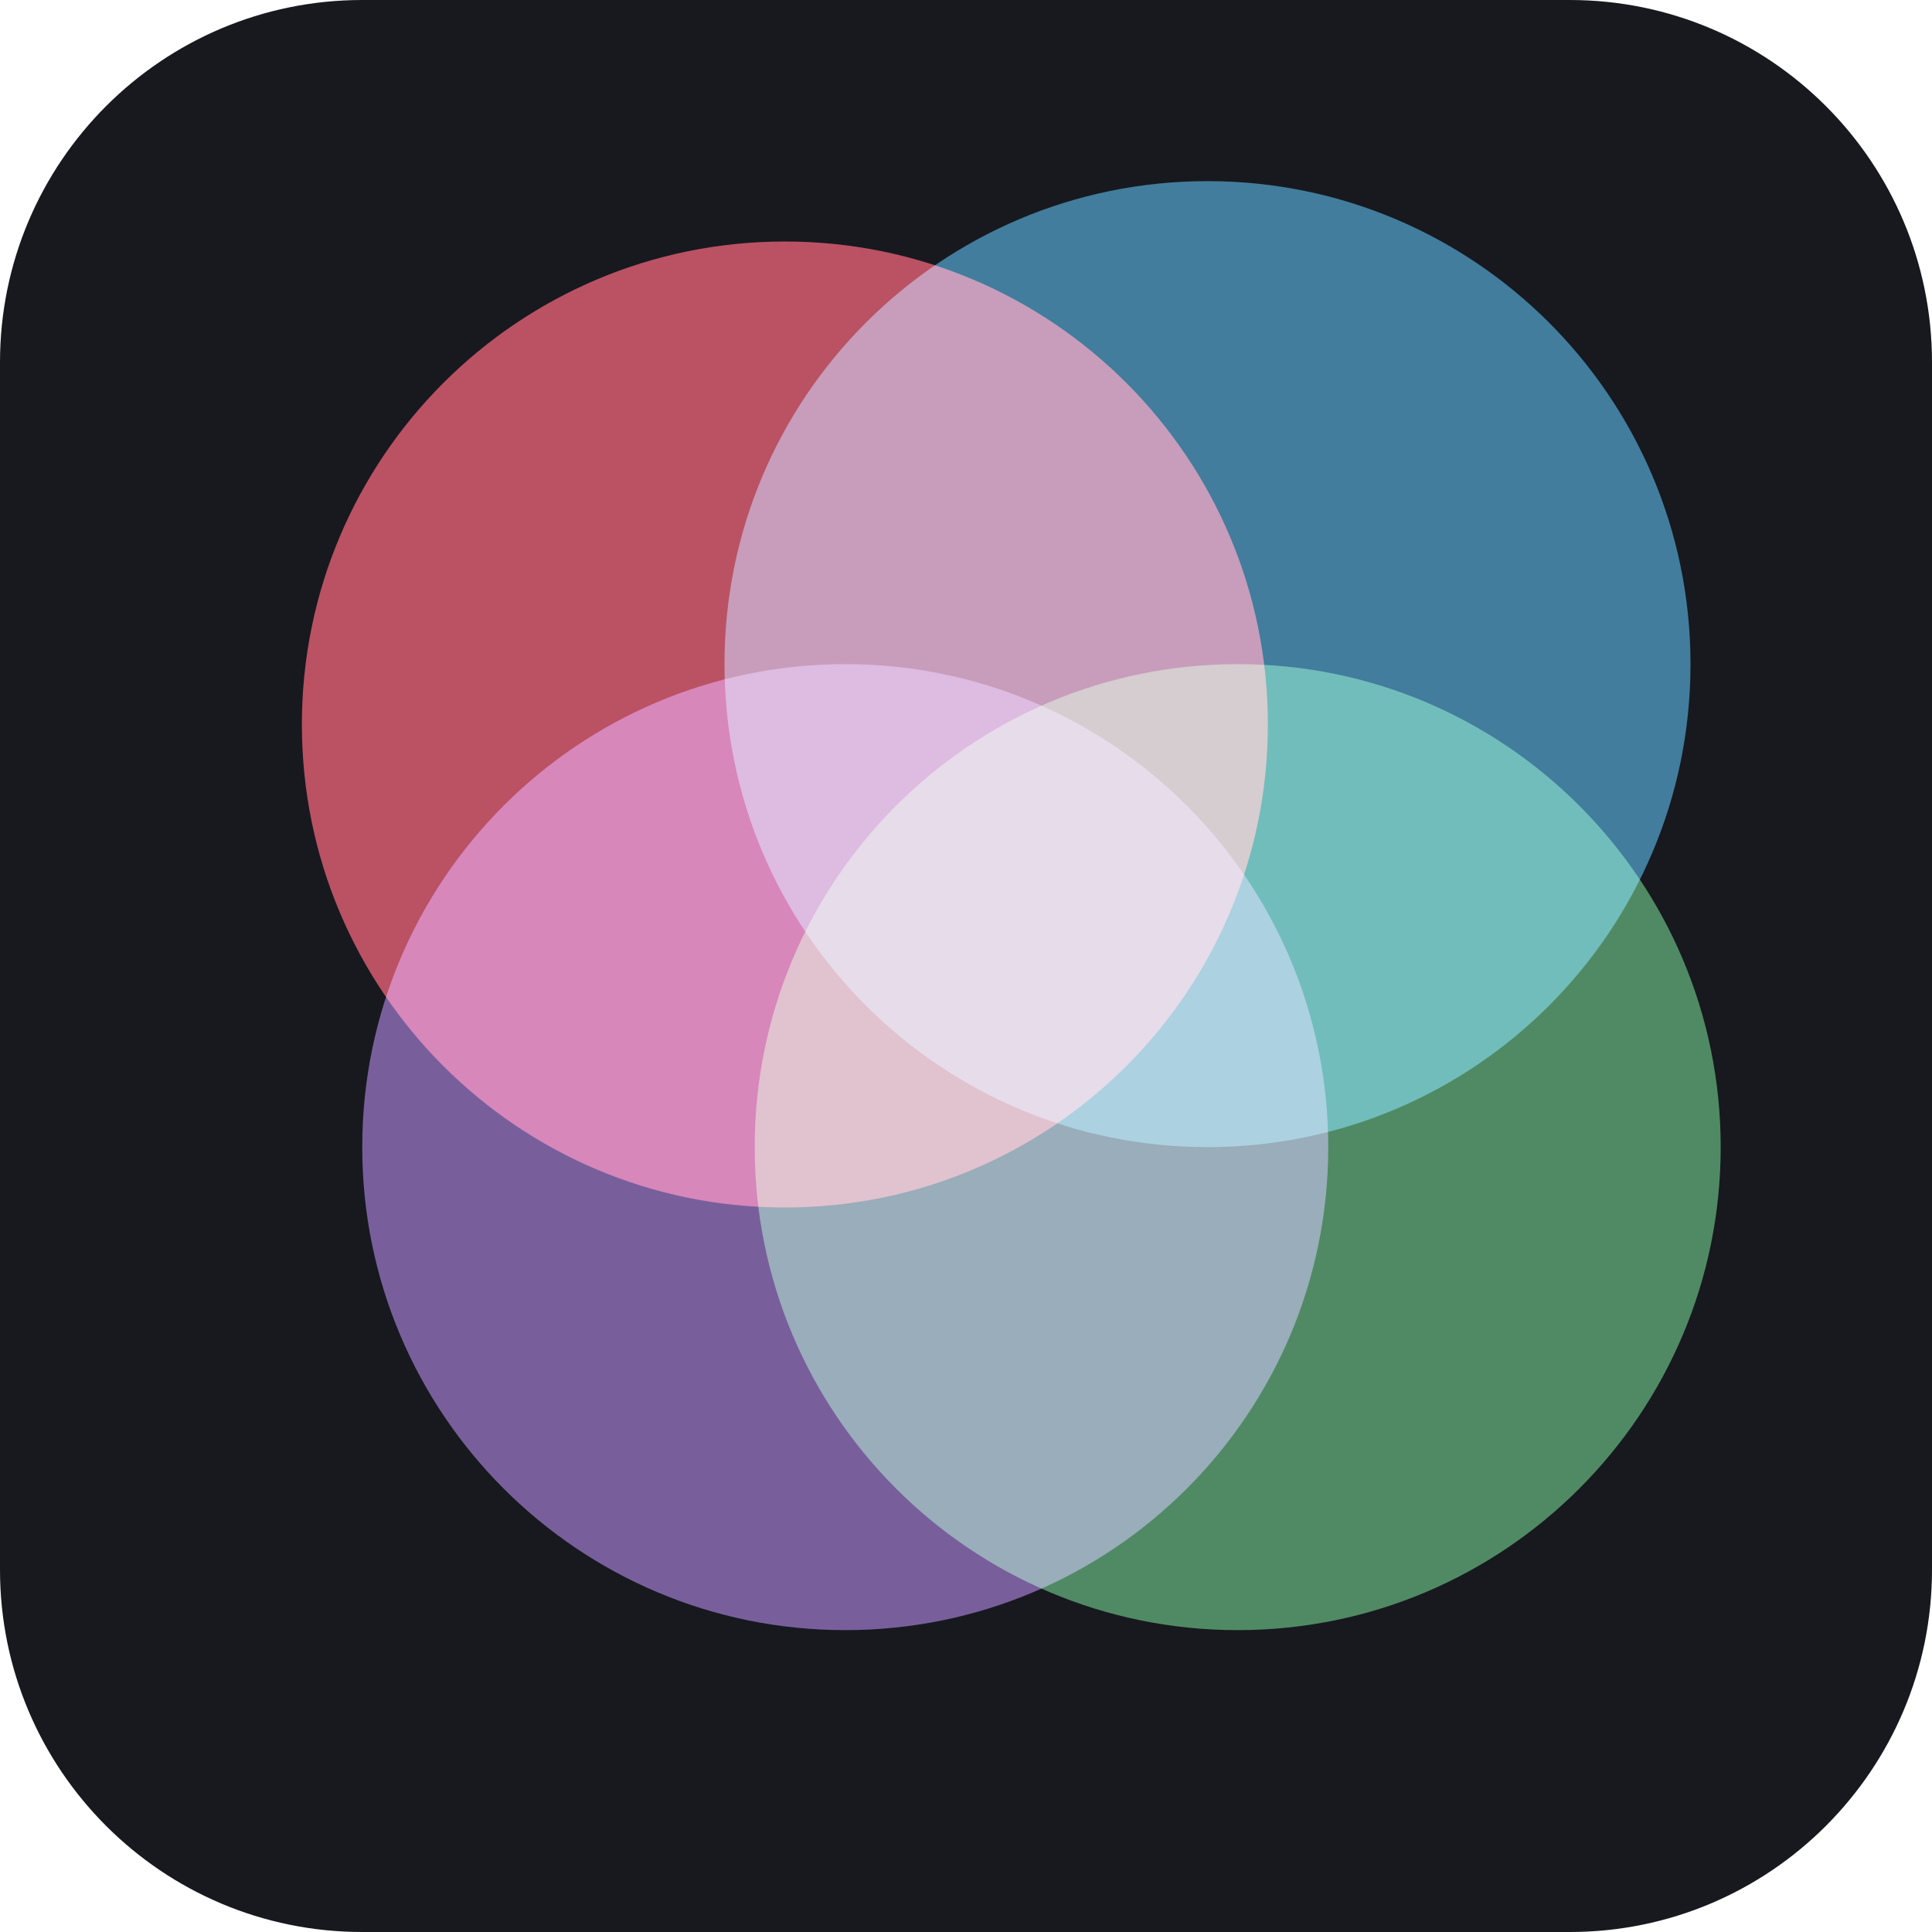
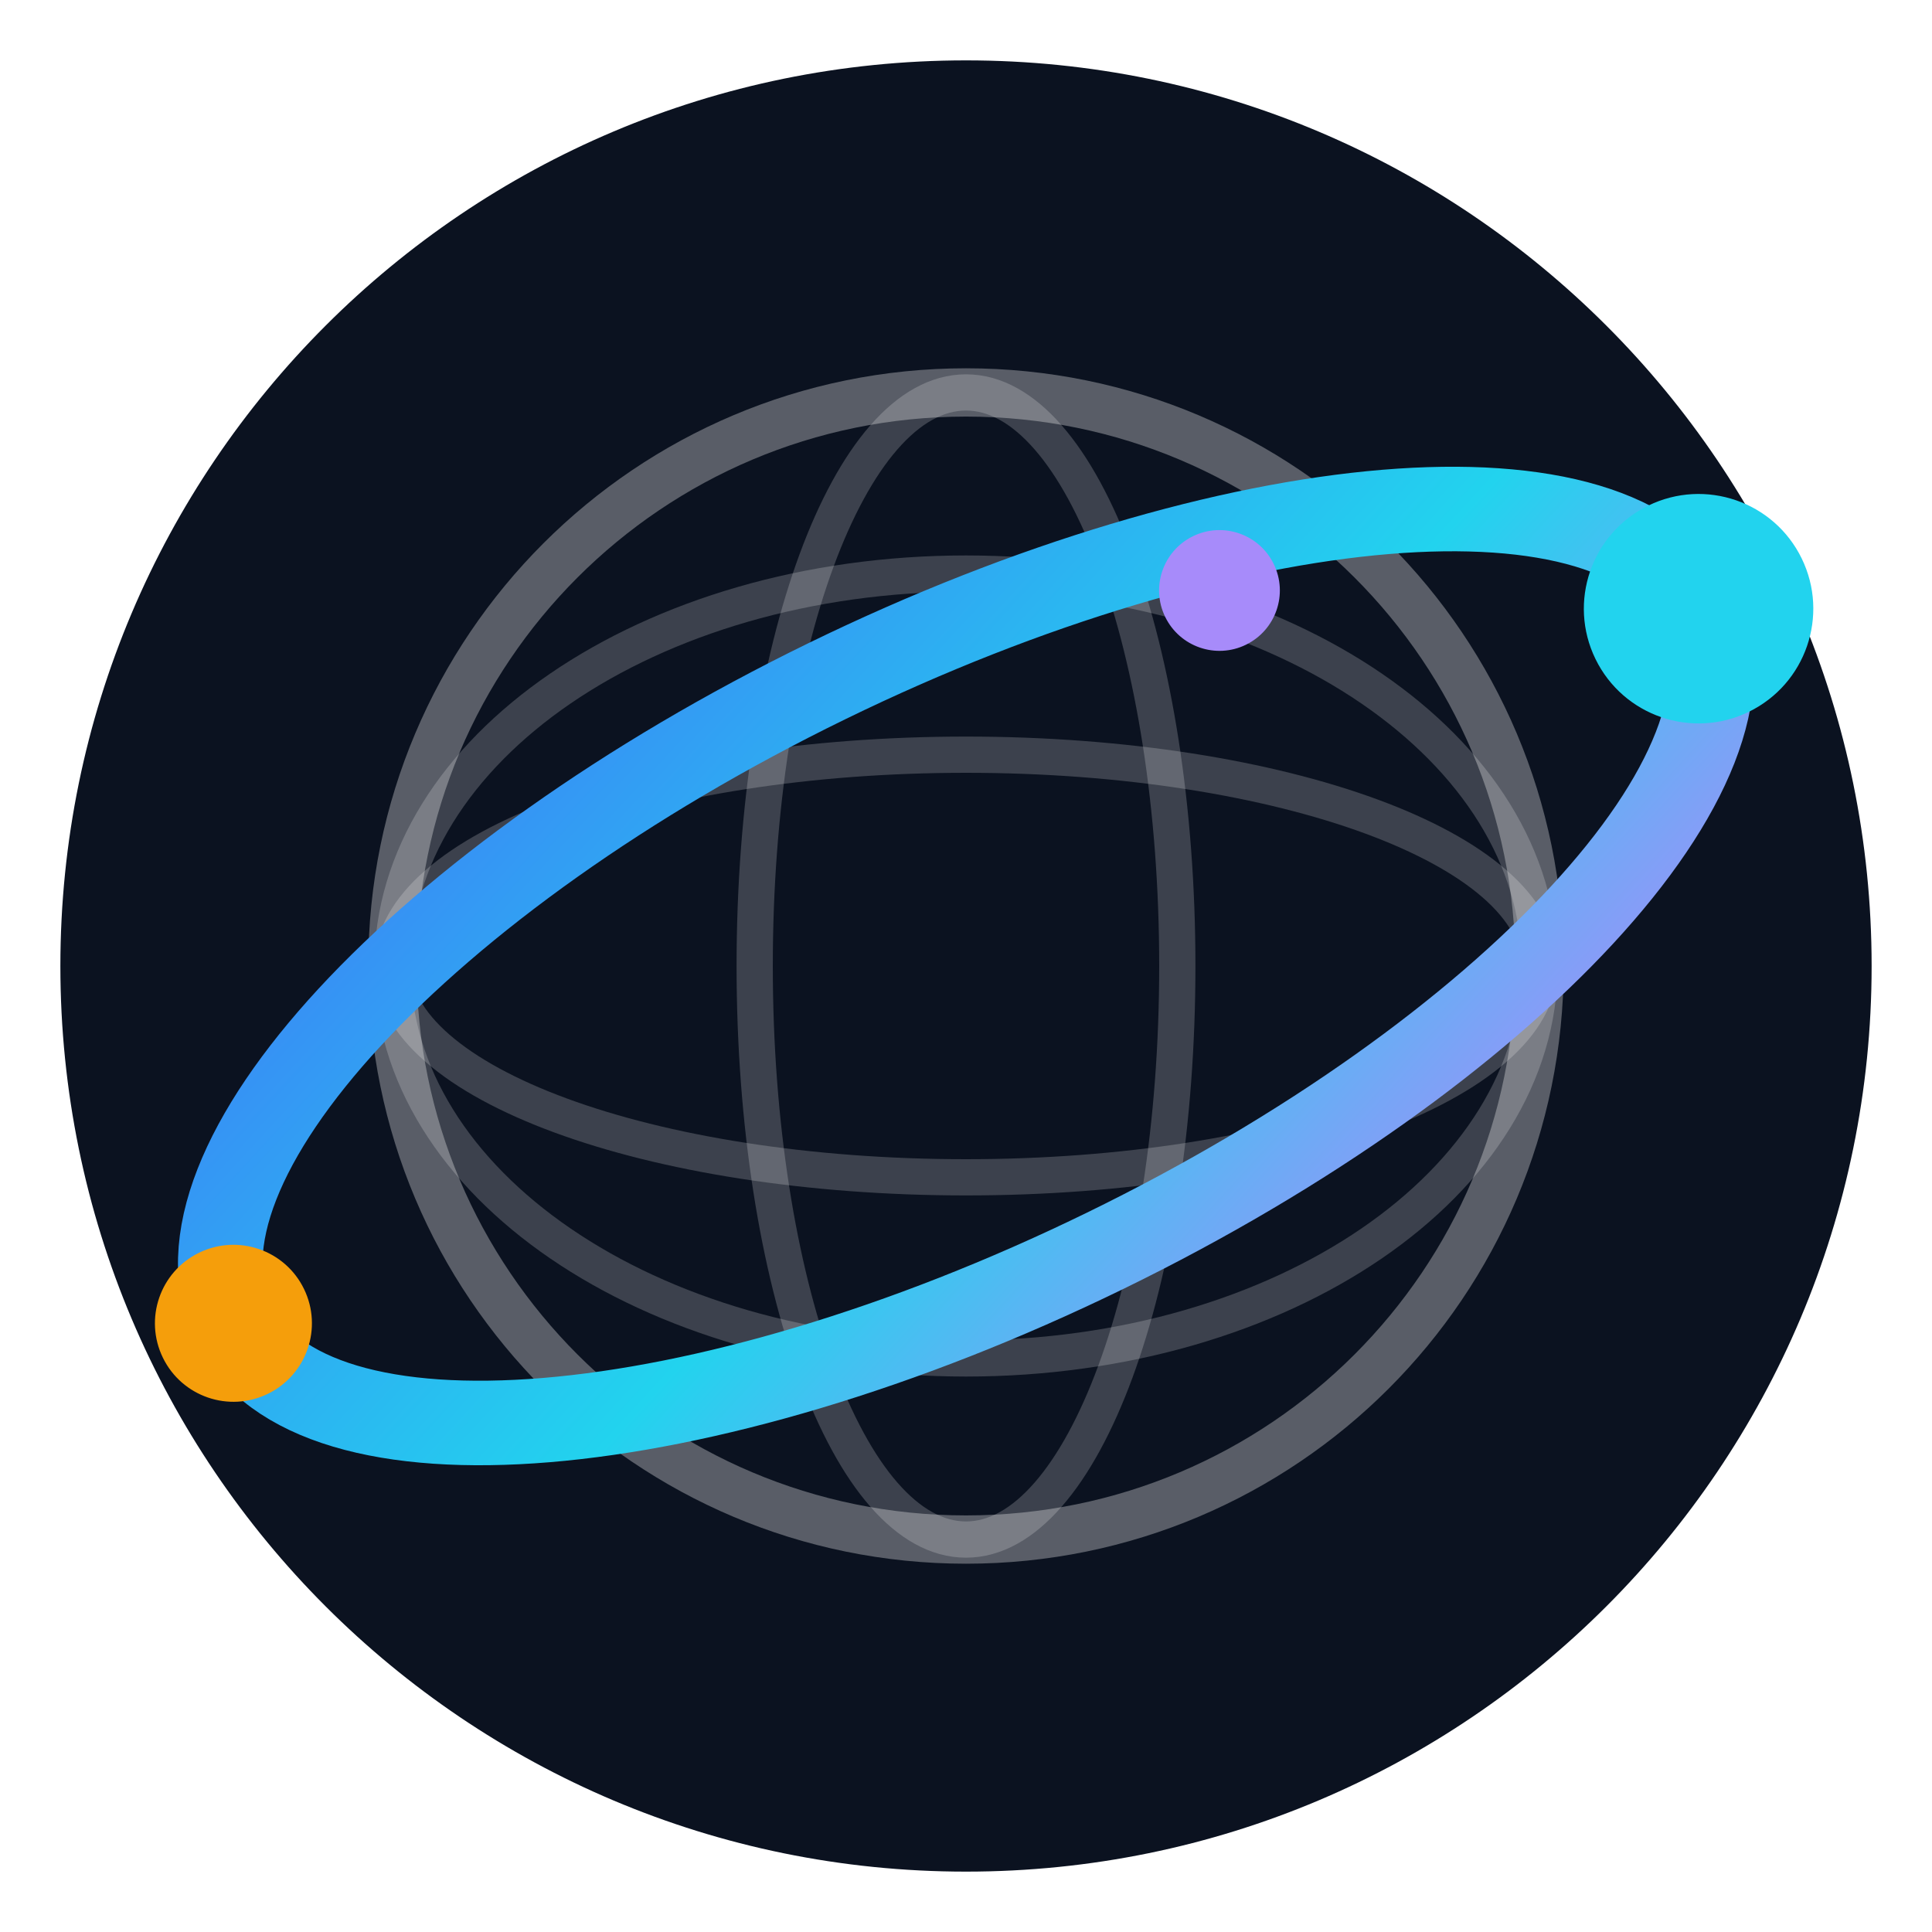
<svg xmlns="http://www.w3.org/2000/svg" viewBox="0 0 64 64">
-   <rect width="64" height="64" rx="12" fill="#17191F" />
-   <circle cx="26" cy="24" r="16" fill="#B33F4E" style="mix-blend-mode:screen" />
-   <circle cx="40" cy="22" r="16" fill="#2F6F8F" style="mix-blend-mode:screen" />
-   <circle cx="28" cy="38" r="16" fill="#6B4E8E" style="mix-blend-mode:screen" />
-   <circle cx="41" cy="38" r="16" fill="#3F7D4E" style="mix-blend-mode:screen" />
+   <defs>
+     <linearGradient id="g" x1="0" y1="0" x2="1" y2="1">
+       <stop offset="0%" stop-color="#3B82F6" />
+       <stop offset="55%" stop-color="#22D3EE" />
+       <stop offset="100%" stop-color="#A78BFA" />
+     </linearGradient>
+   </defs>
+   <circle cx="32" cy="32" r="30" fill="#0B1220" />
+   <circle cx="32" cy="32" r="19" fill="none" stroke="rgba(255,255,255,0.32)" stroke-width="1.6" />
+   <ellipse cx="32" cy="32" rx="19" ry="7" fill="none" stroke="rgba(255,255,255,0.2)" stroke-width="1.2" />
+   <ellipse cx="32" cy="32" rx="19" ry="13" fill="none" stroke="rgba(255,255,255,0.2)" stroke-width="1.2" />
+   <ellipse cx="32" cy="32" rx="7" ry="19" fill="none" stroke="rgba(255,255,255,0.2)" stroke-width="1.2" />
+   <g transform="rotate(-26 32 32)">
+     <ellipse cx="32" cy="32" rx="27" ry="10.5" fill="none" stroke="url(#g)" stroke-width="2.8" />
+     <circle cx="59" cy="32" r="3.8" fill="#22D3EE" />
+     <circle cx="5" cy="32" r="2.6" fill="#F59E0B" />
+     <circle cx="45" cy="24.5" r="2" fill="#A78BFA" />
+   </g>
</svg>
